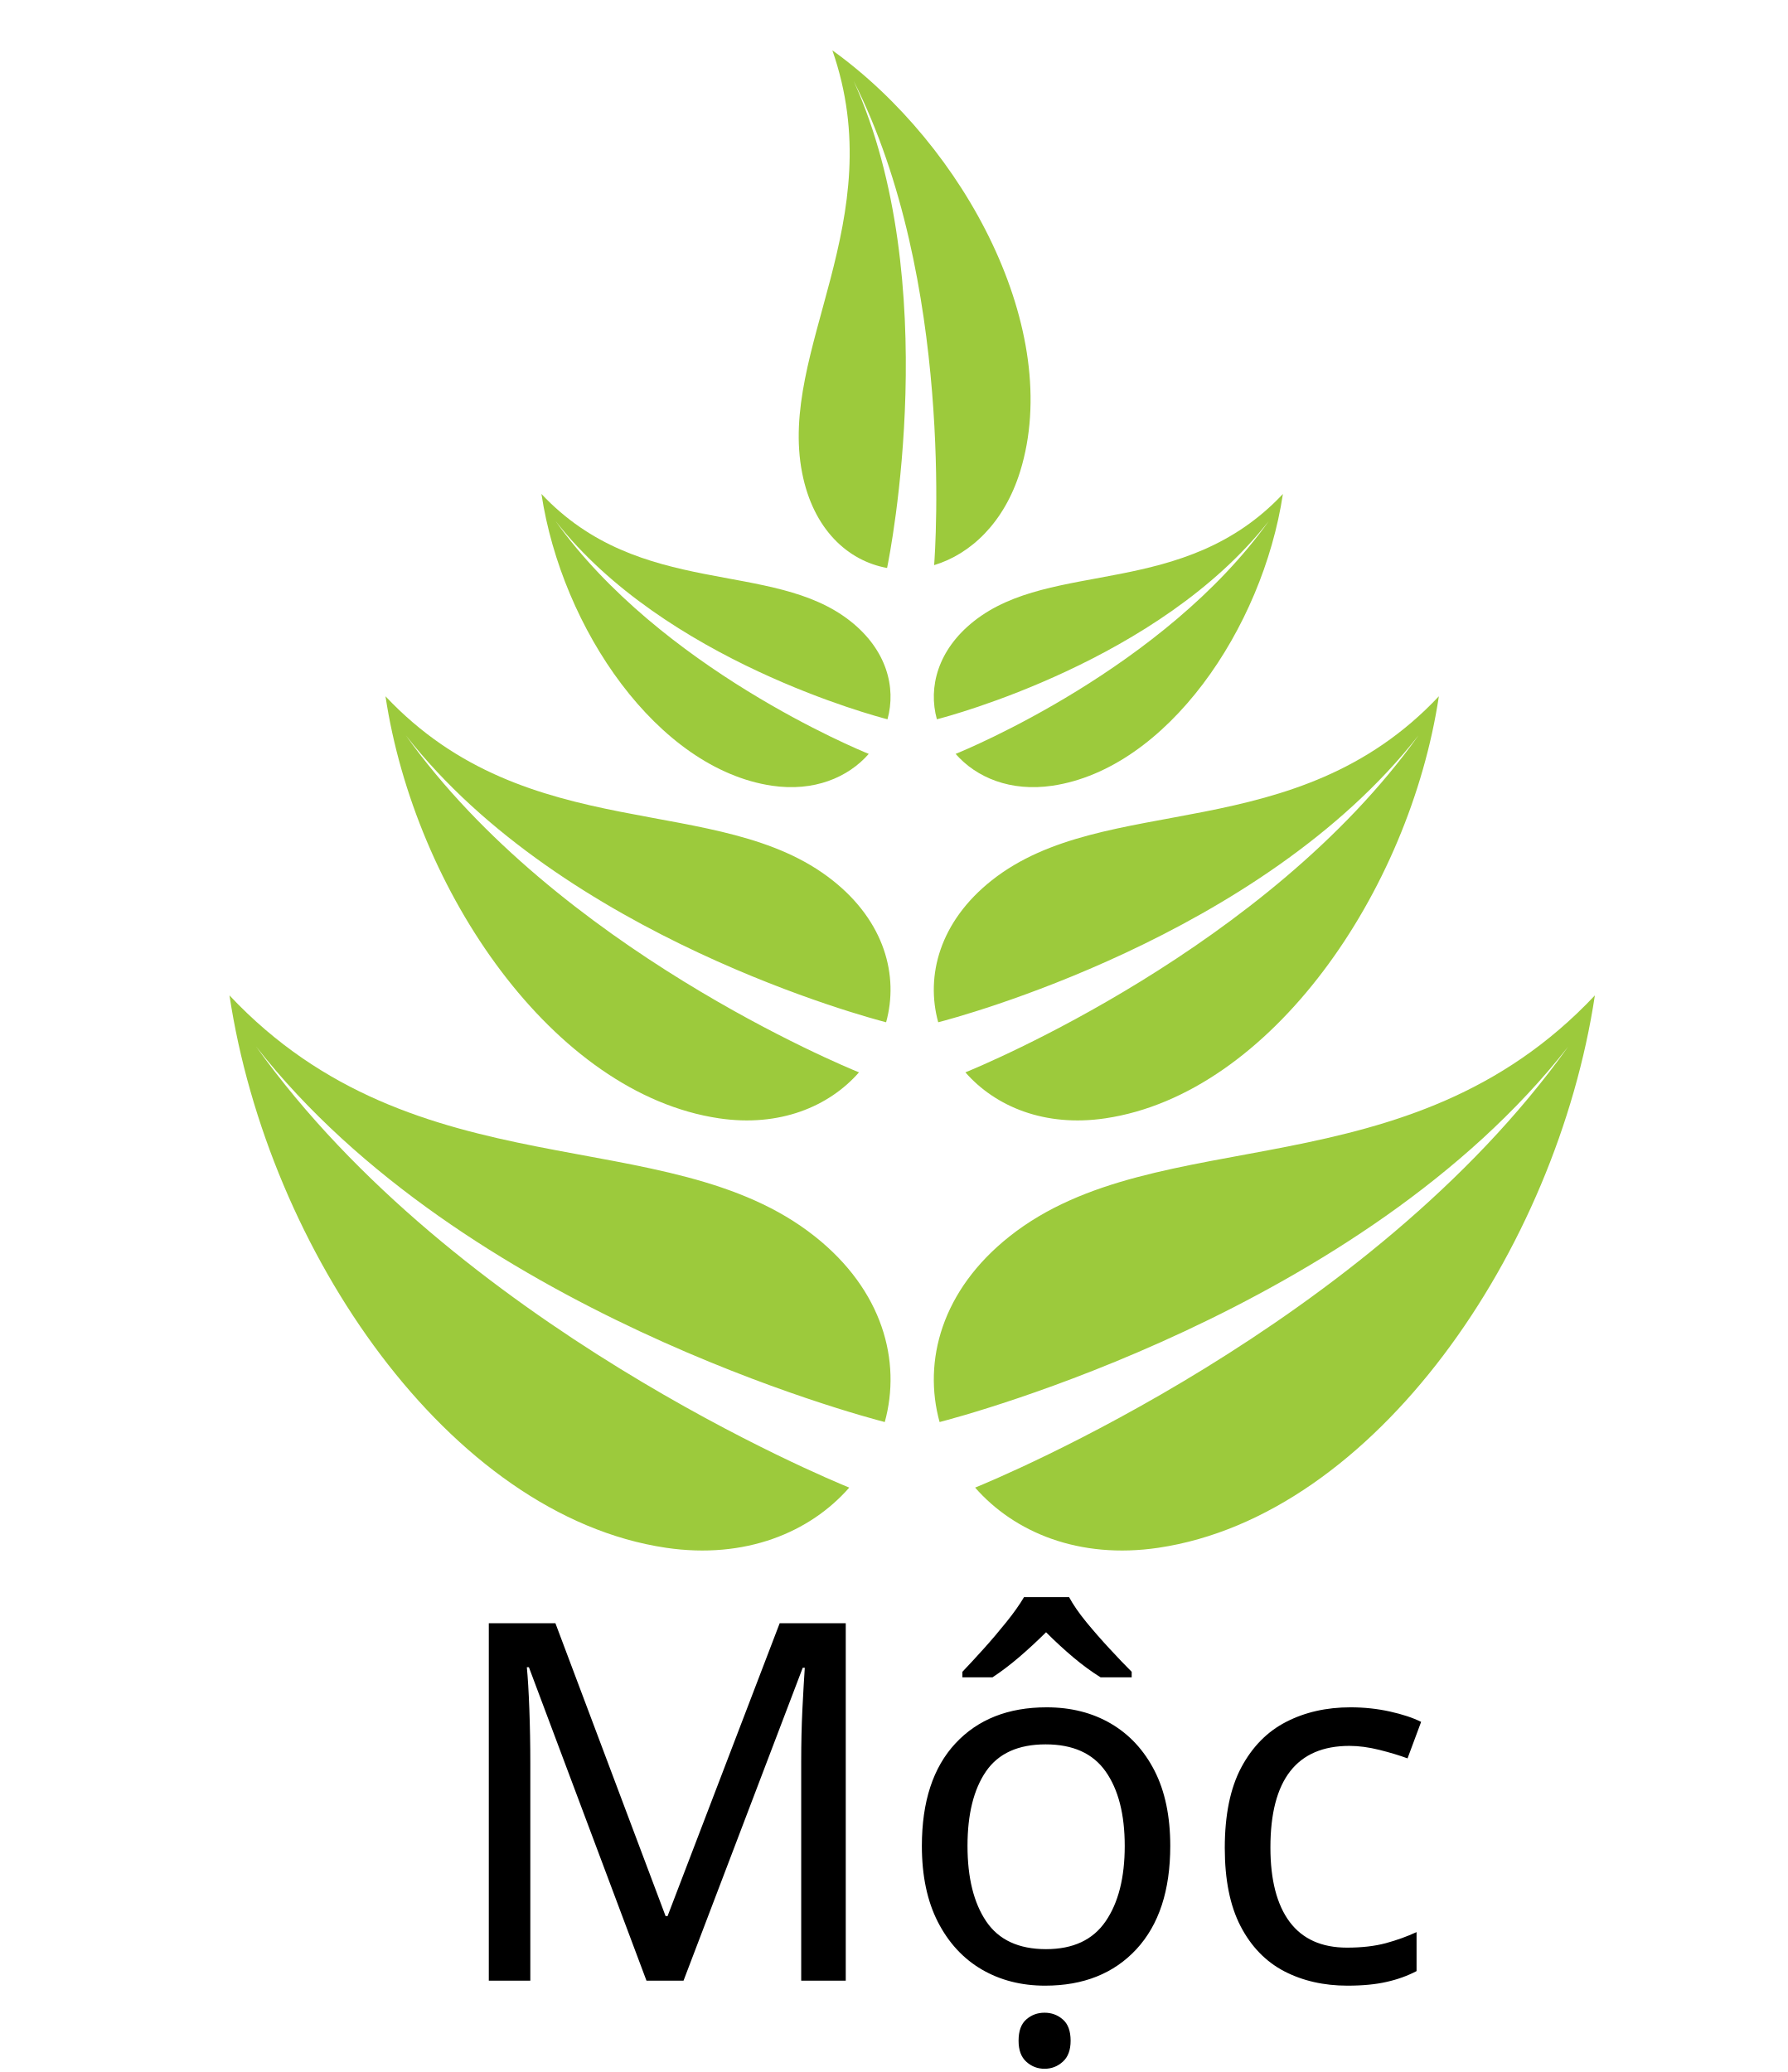
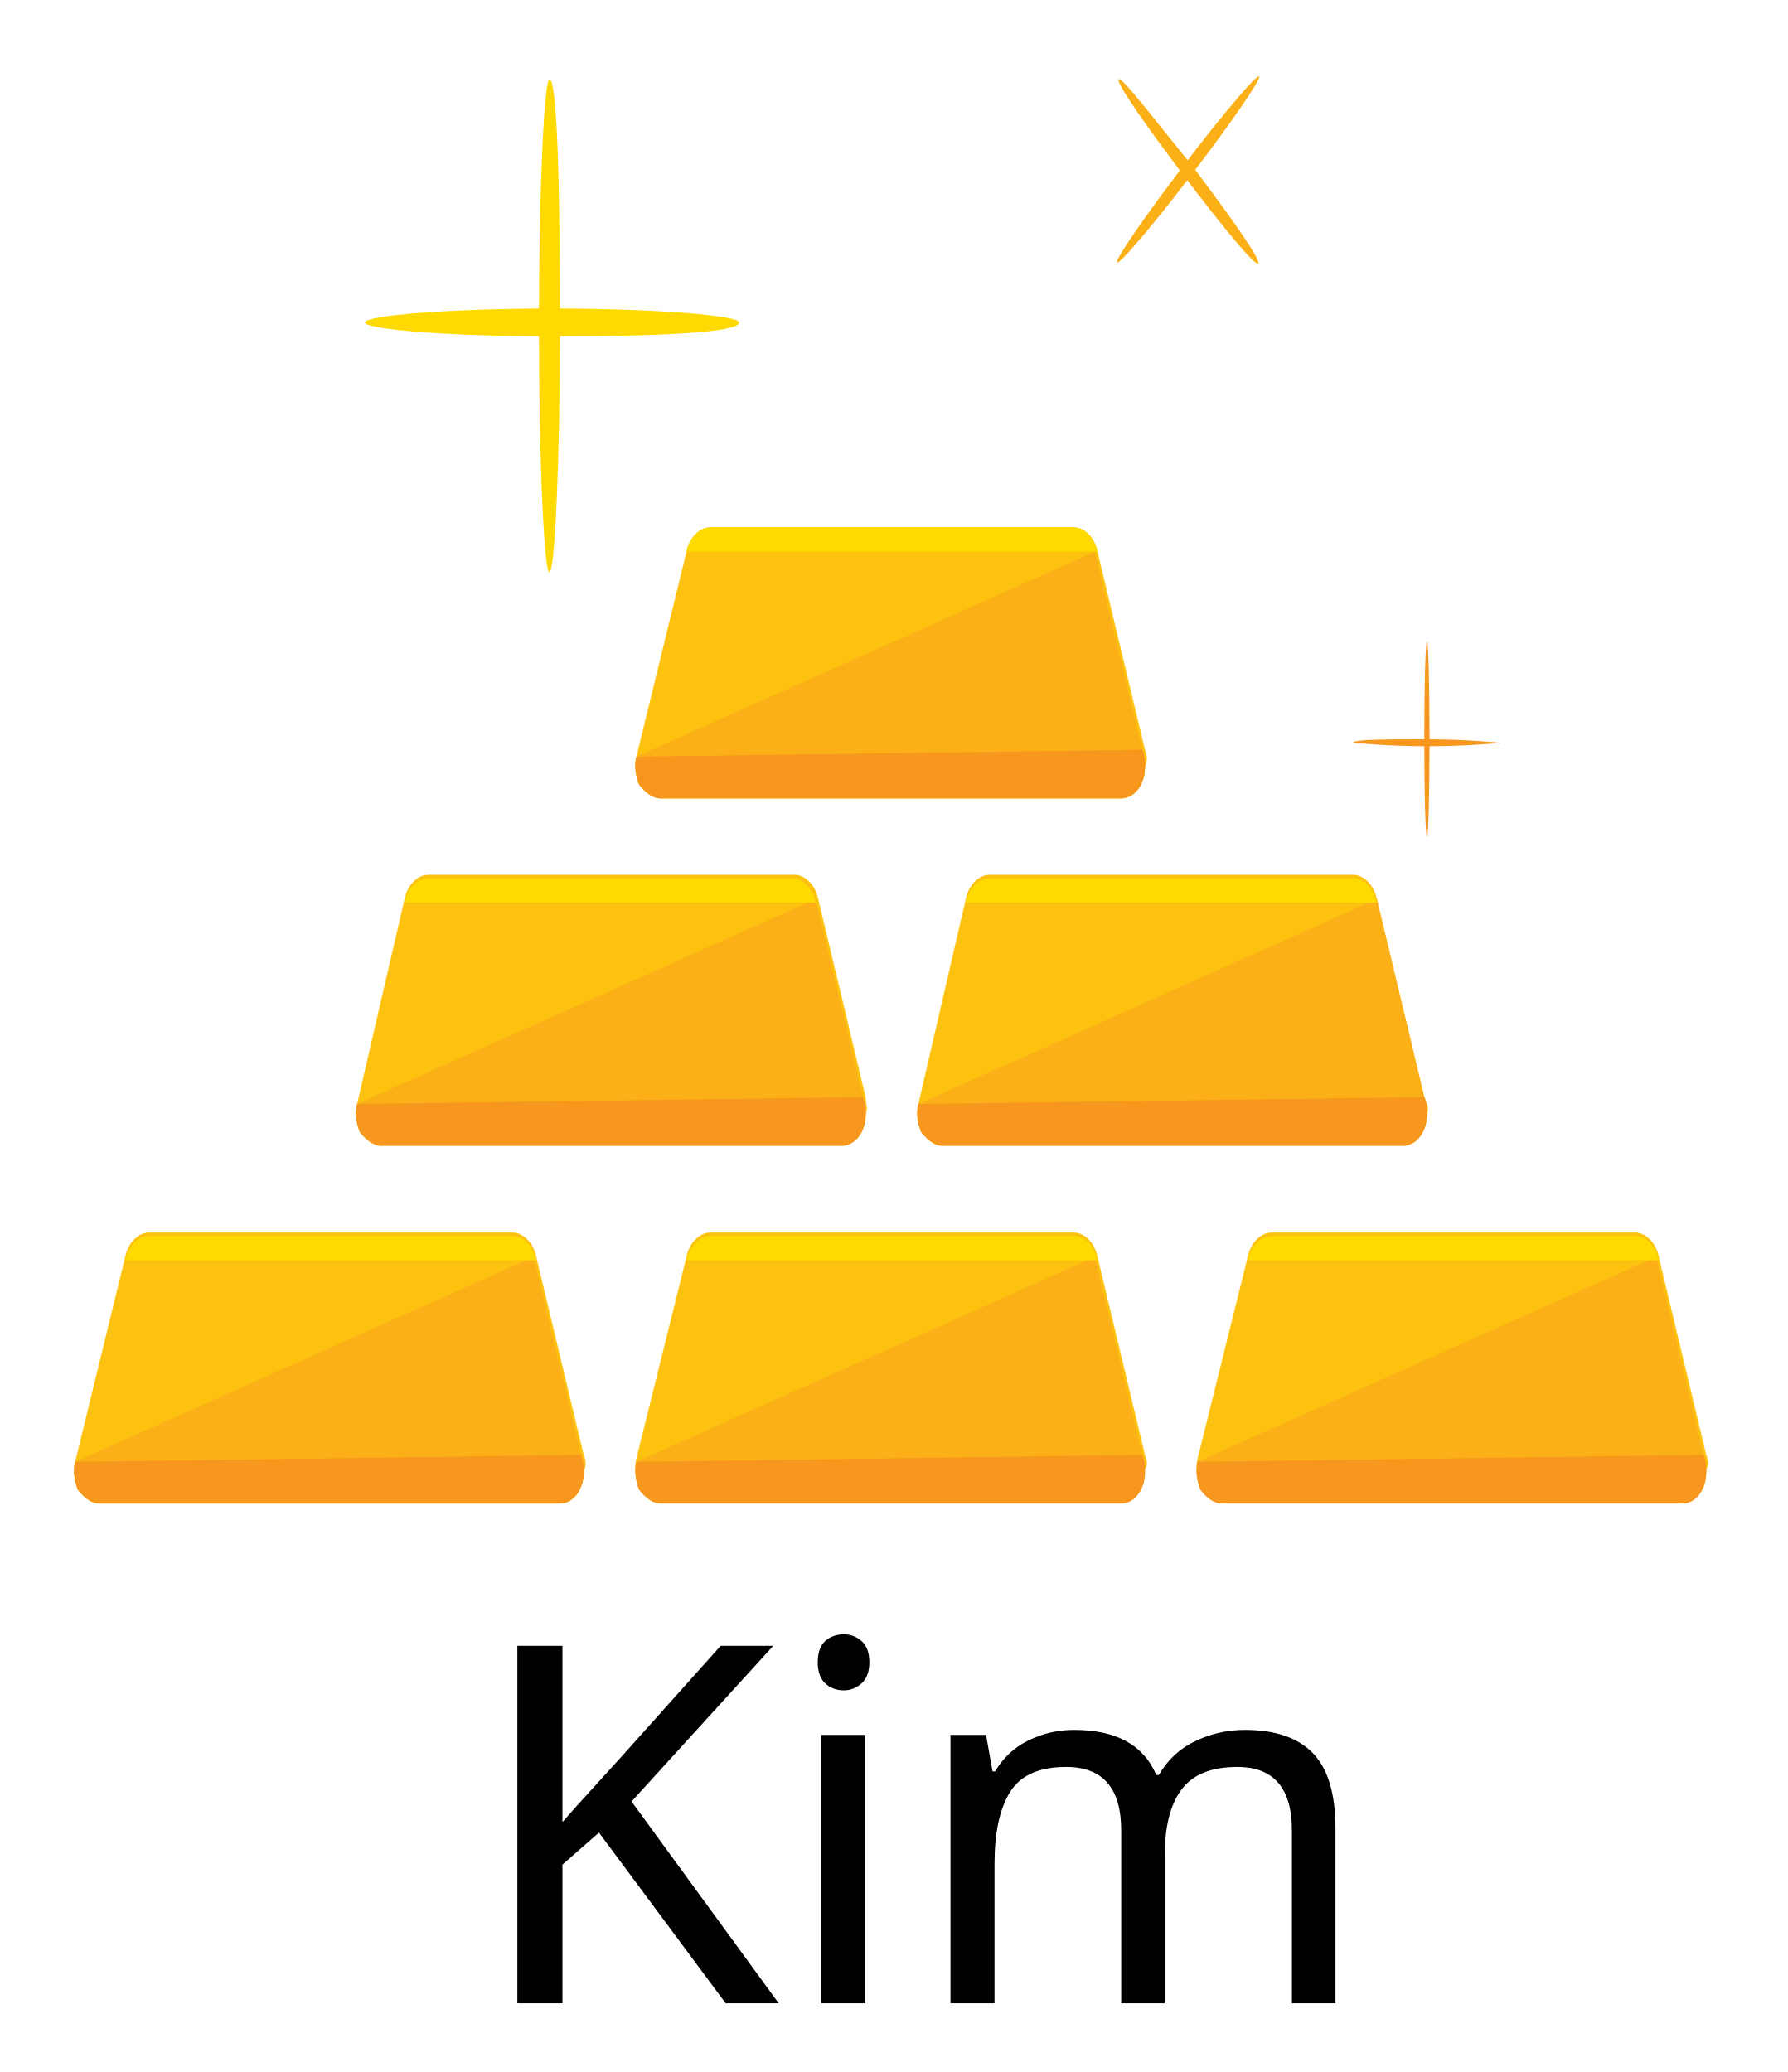
- <svg xmlns="http://www.w3.org/2000/svg" version="1.1" x="0px" y="0px" width="257px" height="298px" viewBox="0 0 257 298" enable-background="new 0 0 257 298" xml:space="preserve">
-   <g id="Layer_3">
-     <rect x="0.983" y="239" fill="none" width="257.643" height="152" />
-     <text transform="matrix(1 0 0 1 63.3066 284.8633)" font-family="'Amazone'" font-size="72">Mộc</text>
+ <svg xmlns="http://www.w3.org/2000/svg" version="1.1" id="Layer_1" x="0px" y="0px" width="257px" height="298px" viewBox="0 0 257 298" enable-background="new 0 0 257 298" xml:space="preserve">
+   <path fill="#FDC20F" d="M83.939,209.24l-6.82-28.476c-0.378-2-1.895-3.498-3.41-3.498H21.417c-1.516,0-3.031,1.498-3.41,3.498  l-7.2,29.477c-0.378,1.499,0,2.997,0.379,3.995c0.758,0.999,1.895,1.999,3.031,1.999h66.311l0,0c1.895,0,3.411-1.999,3.411-4.496  C84.318,210.739,84.318,210.241,83.939,209.24z" />
+   <path fill="#FCB017" d="M10.808,210.241c-0.378,1.499,0,2.997,0.379,3.995c0.758,0.999,1.895,1.999,3.031,1.999h66.311l0,0  c1.895,0,3.411-1.999,3.411-4.496c0-1.001,0-1.499-0.379-2.5l-6.82-28.476" />
+   <path fill="#F8971D" d="M10.808,210.241c-0.378,1.499,0,2.997,0.379,3.995c0.758,0.999,1.895,1.999,3.031,1.999h66.311l0,0  c1.895,0,3.411-1.999,3.411-4.496c0-1.001,0-1.499-0.379-2.5" />
+   <path fill="#FEDA00" d="M77.119,181.265c-0.378-2-1.895-3.498-3.41-3.498H21.417c-1.516,0-3.031,1.498-3.41,3.498" />
+   <g>
+     <path fill="#FDC20F" d="M164.648,209.24l-6.822-28.476c-0.378-2-1.894-3.498-3.409-3.498h-52.291c-1.515,0-3.031,1.498-3.41,3.498   l-7.2,28.976c-0.378,1.499,0,2.997,0.379,3.995c0.757,1,1.894,1.999,3.031,1.999h66.311l0,0c1.893,0,3.41-1.999,3.41-4.495   C165.025,210.739,165.025,210.241,164.648,209.24z" />
  </g>
-   <g id="Layer_4">
-     <g>
-       <g>
-         <path fill-rule="evenodd" clip-rule="evenodd" fill="#9CCA3C" d="M95.777,222.607c-31.164-4.623-57.23-42.73-62.777-79.445     c26.935,28.641,62.858,17.769,84.16,34.65c9.797,7.758,12.481,17.964,10.07,26.71c-3.173-0.816-60.693-16.011-90.393-53.997     c28.542,40.006,82.306,62.215,85.286,63.425C116.479,220.393,107.176,224.294,95.777,222.607z" />
-         <path fill-rule="evenodd" clip-rule="evenodd" fill="#9CCA3C" d="M103.398,160.841c-23.811-3.535-43.731-32.646-47.964-60.699     c20.579,21.881,48.018,13.574,64.299,26.477c7.487,5.926,9.534,13.718,7.69,20.406c-2.422-0.622-46.367-12.237-69.058-41.255     c21.801,30.566,62.879,47.536,65.157,48.458C119.213,159.149,112.107,162.135,103.398,160.841z" />
-         <path fill-rule="evenodd" clip-rule="evenodd" fill="#9CCA3C" d="M111.013,113.005c-16.458-2.447-30.22-22.569-33.151-41.959     c14.223,15.128,33.194,9.384,44.443,18.302c5.171,4.096,6.592,9.484,5.316,14.101c-1.678-0.427-32.048-8.451-47.734-28.513     c15.07,21.127,43.463,32.853,45.039,33.491C121.946,111.835,117.032,113.894,111.013,113.005z" />
-         <path fill-rule="evenodd" clip-rule="evenodd" fill="#9CCA3C" d="M166.566,222.607c31.164-4.623,57.231-42.73,62.777-79.445     c-26.936,28.641-62.857,17.769-84.16,34.65c-9.797,7.758-12.482,17.964-10.07,26.71c3.173-0.816,60.692-16.011,90.393-53.997     c-28.543,40.006-82.306,62.215-85.285,63.425C145.864,220.393,155.168,224.294,166.566,222.607z" />
-         <path fill-rule="evenodd" clip-rule="evenodd" fill="#9CCA3C" d="M158.945,160.841c23.812-3.535,43.73-32.646,47.965-60.699     c-20.578,21.881-48.019,13.574-64.299,26.477c-7.486,5.926-9.539,13.718-7.696,20.406c2.429-0.622,46.373-12.237,69.063-41.255     c-21.807,30.566-62.885,47.536-65.156,48.458C143.131,159.149,150.236,162.135,158.945,160.841z" />
-         <path fill-rule="evenodd" clip-rule="evenodd" fill="#9CCA3C" d="M151.331,113.005c16.457-2.447,30.22-22.569,33.151-41.959     c-14.224,15.128-33.195,9.384-44.443,18.302c-5.172,4.096-6.592,9.484-5.316,14.101c1.678-0.427,32.048-8.451,47.734-28.513     c-15.076,21.127-43.463,32.853-45.039,33.491C140.398,111.835,145.313,113.894,151.331,113.005z" />
-       </g>
-       <path fill-rule="evenodd" clip-rule="evenodd" fill="#9CCA3C" d="M146.7,67.794c6.243-20.172-7.856-46.771-27.005-60.555    c8.516,24.434-7.824,43.086-4.346,60.777c1.592,8.13,6.586,12.653,12.213,13.673c0.44-2.147,8.199-41.271-4.802-70.034    c14.47,28.63,11.736,67.476,11.569,69.624C139.572,79.698,144.418,75.175,146.7,67.794z" />
-     </g>
+   <path fill="#FCB017" d="M91.517,210.241c-0.378,1.499,0,2.997,0.379,3.995c0.757,0.999,1.894,1.999,3.031,1.999h66.311l0,0  c1.893,0,3.41-1.999,3.41-4.496c0-1.001,0-1.499-0.38-2.5l-6.82-28.476" />
+   <path fill="#F8971D" d="M91.517,210.241c-0.378,1.499,0,2.997,0.379,3.995c0.757,0.999,1.894,1.999,3.031,1.999h66.311l0,0  c1.893,0,3.41-1.999,3.41-4.496c0-1.001,0-1.499-0.38-2.5" />
+   <path fill="#FEDA00" d="M157.826,181.265c-0.378-2-1.894-3.498-3.409-3.498h-52.291c-1.515,0-3.031,1.498-3.41,3.498" />
+   <g>
+     <path fill="#FDC20F" d="M245.357,209.24l-6.821-28.476c-0.377-2-1.895-3.498-3.41-3.498h-52.289c-1.518,0-3.033,1.498-3.412,3.498   l-7.199,28.976c-0.378,1.499,0,2.997,0.38,3.995c0.757,1,1.895,1.999,3.032,1.999h66.31l0,0c1.896,0,3.41-1.999,3.41-4.495   C245.737,210.739,245.737,210.241,245.357,209.24z" />
  </g>
+   <path fill="#FCB017" d="M172.226,210.241c-0.378,1.499,0,2.997,0.38,3.995c0.757,0.999,1.895,1.999,3.032,1.999h66.31l0,0  c1.896,0,3.41-1.999,3.41-4.496c0-1.001,0-1.499-0.379-2.5l-6.819-28.476" />
+   <path fill="#F8971D" d="M172.226,210.241c-0.378,1.499,0,2.997,0.38,3.995c0.757,0.999,1.895,1.999,3.032,1.999h66.31l0,0  c1.896,0,3.41-1.999,3.41-4.496c0-1.001,0-1.499-0.379-2.5" />
+   <path fill="#FEDA00" d="M238.536,181.265c-0.377-2-1.895-3.498-3.41-3.498h-52.289c-1.518,0-3.033,1.498-3.412,3.498" />
+   <g>
+     <path fill="#FDC20F" d="M124.483,157.784l-6.82-28.476c-0.379-2-1.895-3.498-3.411-3.498H61.583c-1.516,0-3.031,1.498-3.41,3.498   l-6.82,29.475c-0.379,1.499,0,2.996,0.378,3.996c0.757,1.001,1.895,1.998,3.031,1.998h66.31l0,0c1.895,0,3.411-1.998,3.411-4.495   C124.861,159.283,124.483,158.783,124.483,157.784z" />
+   </g>
+   <path fill="#FCB017" d="M51.353,158.783c-0.379,1.499,0,2.996,0.378,3.996c0.757,1.001,1.895,1.998,3.031,1.998h66.31l0,0  c1.895,0,3.411-1.998,3.411-4.495c0-0.998,0-1.499-0.379-2.498l-6.82-28.476" />
+   <path fill="#F8971D" d="M51.353,158.783c-0.379,1.499,0,2.996,0.378,3.996c0.757,1.001,1.895,1.998,3.031,1.998h66.31l0,0  c1.895,0,3.411-1.998,3.411-4.495c0-0.998,0-1.499-0.379-2.498" />
+   <path fill="#FEDA00" d="M117.284,129.806c-0.379-1.996-1.895-3.498-3.411-3.498h-52.29c-1.516,0-3.031,1.501-3.41,3.498" />
+   <g>
+     <path fill="#FDC20F" d="M204.813,157.784l-6.82-28.476c-0.379-2-1.894-3.498-3.409-3.498h-52.292c-1.515,0-3.03,1.498-3.41,3.498   l-6.819,29.475c-0.38,1.499,0,2.996,0.379,3.996c0.758,1.001,1.895,1.998,3.031,1.998h66.31l0,0c1.895,0,3.41-1.998,3.41-4.495   C205.571,159.283,205.191,158.783,204.813,157.784z" />
+   </g>
+   <path fill="#FCB017" d="M132.062,158.783c-0.38,1.499,0,2.996,0.379,3.996c0.758,1.001,1.895,1.998,3.031,1.998h66.31l0,0  c1.895,0,3.41-1.998,3.41-4.495c0-0.998,0-1.499-0.379-2.498l-6.82-28.476" />
+   <path fill="#F8971D" d="M132.062,158.783c-0.38,1.499,0,2.996,0.379,3.996c0.758,1.001,1.895,1.998,3.031,1.998h66.31l0,0  c1.895,0,3.41-1.998,3.41-4.495c0-0.998,0-1.499-0.379-2.498" />
+   <path fill="#FEDA00" d="M197.992,129.806c-0.379-1.996-1.894-3.498-3.409-3.498h-52.292c-1.515,0-3.03,1.501-3.41,3.498" />
+   <g>
+     <path fill="#FDC20F" d="M164.648,107.824l-6.822-28.475c-0.378-1.999-1.894-3.497-3.409-3.497h-52.291   c-1.515,0-3.031,1.498-3.41,3.497l-7.2,29.475c-0.378,1.499,0,2.999,0.379,3.997c0.757,1,1.894,2,3.031,2h66.311l0,0   c1.893,0,3.41-2,3.41-4.497C165.025,109.324,165.025,108.824,164.648,107.824z" />
+   </g>
+   <path fill="#FCB017" d="M91.517,108.824c-0.378,1.499,0,2.999,0.379,3.997c0.757,1,1.894,2,3.031,2h66.311l0,0  c1.893,0,3.41-2,3.41-4.497c0-0.999,0-1.499-0.38-2.499l-6.82-28.475" />
+   <path fill="#F8971D" d="M91.517,108.824c-0.378,1.499,0,2.999,0.379,3.997c0.757,1,1.894,2,3.031,2h66.311l0,0  c1.893,0,3.41-2,3.41-4.497c0-0.999,0-1.499-0.38-2.499" />
+   <path fill="#FEDA00" d="M157.826,79.349c-0.378-1.999-1.894-3.497-3.409-3.497h-52.291c-1.515,0-3.031,1.498-3.41,3.497" />
+   <g>
+     <path fill="#FEDA00" d="M80.528,46.876c0,19.484-0.757,35.47-1.516,35.47c-0.757,0-1.515-15.986-1.515-35.47   s0.757-35.471,1.515-35.471C80.149,11.405,80.528,27.392,80.528,46.876z" />
+     <path fill="#FEDA00" d="M79.392,48.375c-14.777,0-26.903-1-26.903-1.998c0-1,12.126-1.999,26.903-1.999   c14.778,0,26.904,0.999,26.904,1.999C106.295,47.875,94.17,48.375,79.392,48.375z" />
+   </g>
+   <g>
+     <path fill="#FCB017" d="M170.318,23.653c5.644-7.387,10.458-13.057,10.755-12.665c0.293,0.392-4.042,6.697-9.687,14.084   c-5.645,7.386-10.458,13.056-10.754,12.664C160.339,37.345,164.674,31.04,170.318,23.653z" />
+     <path fill="#FCB017" d="M170.331,25.394c-5.683-7.494-9.851-13.489-9.472-13.988s4.926,5.496,10.608,12.49   c5.685,7.494,9.852,13.489,9.474,13.988C180.563,38.383,176.015,32.887,170.331,25.394z" />
+   </g>
+   <g>
+     <ellipse fill="#F8971D" cx="205.191" cy="106.326" rx="0.38" ry="13.988" />
+     <path fill="#F8971D" d="M205.191,107.326c-5.684,0-10.608-0.5-10.608-0.5c0-0.499,4.925-0.499,10.608-0.499   c5.685,0,10.61,0.499,10.61,0.499S211.255,107.326,205.191,107.326z" />
+   </g>
+   <rect x="-12" y="238" fill="none" width="257.643" height="152" />
+   <text transform="matrix(1 0 0 1 34.0063 288.1113)">
+     <tspan x="0" y="0" font-family="'Antique'" font-size="72"> </tspan>
+     <tspan x="33.407" y="0" font-family="'Amazone'" font-size="72">Kim</tspan>
+   </text>
</svg>
